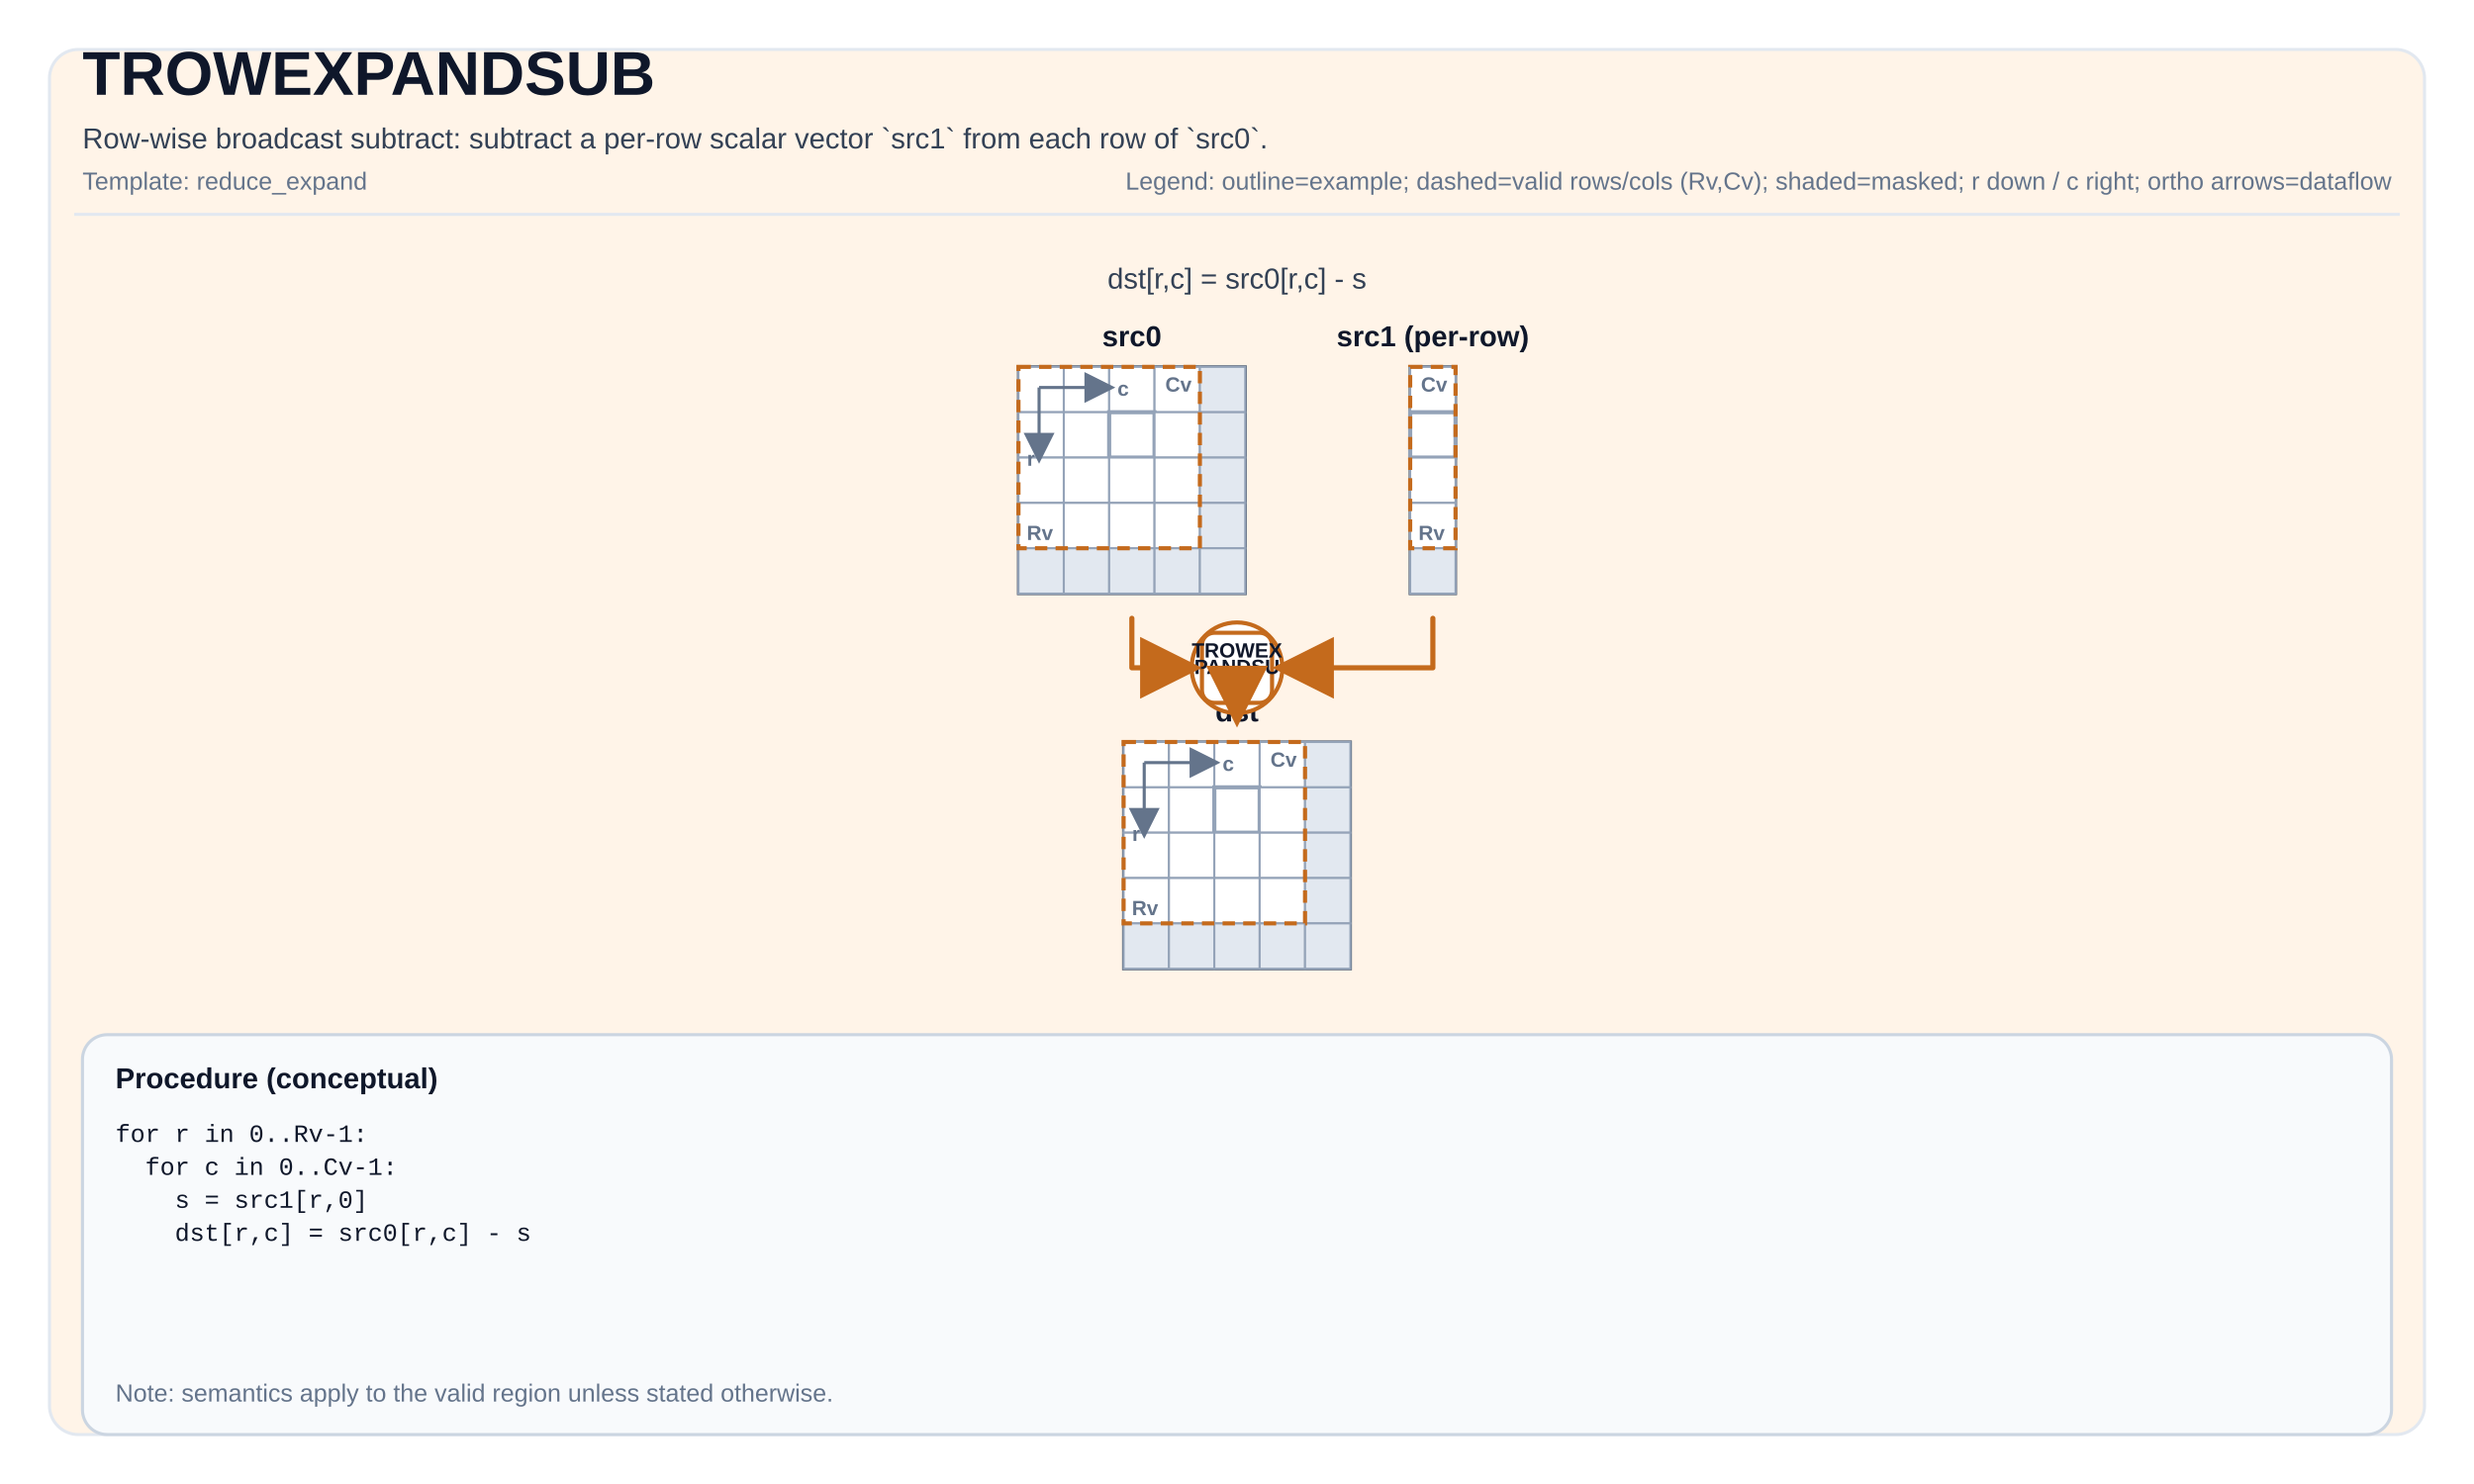
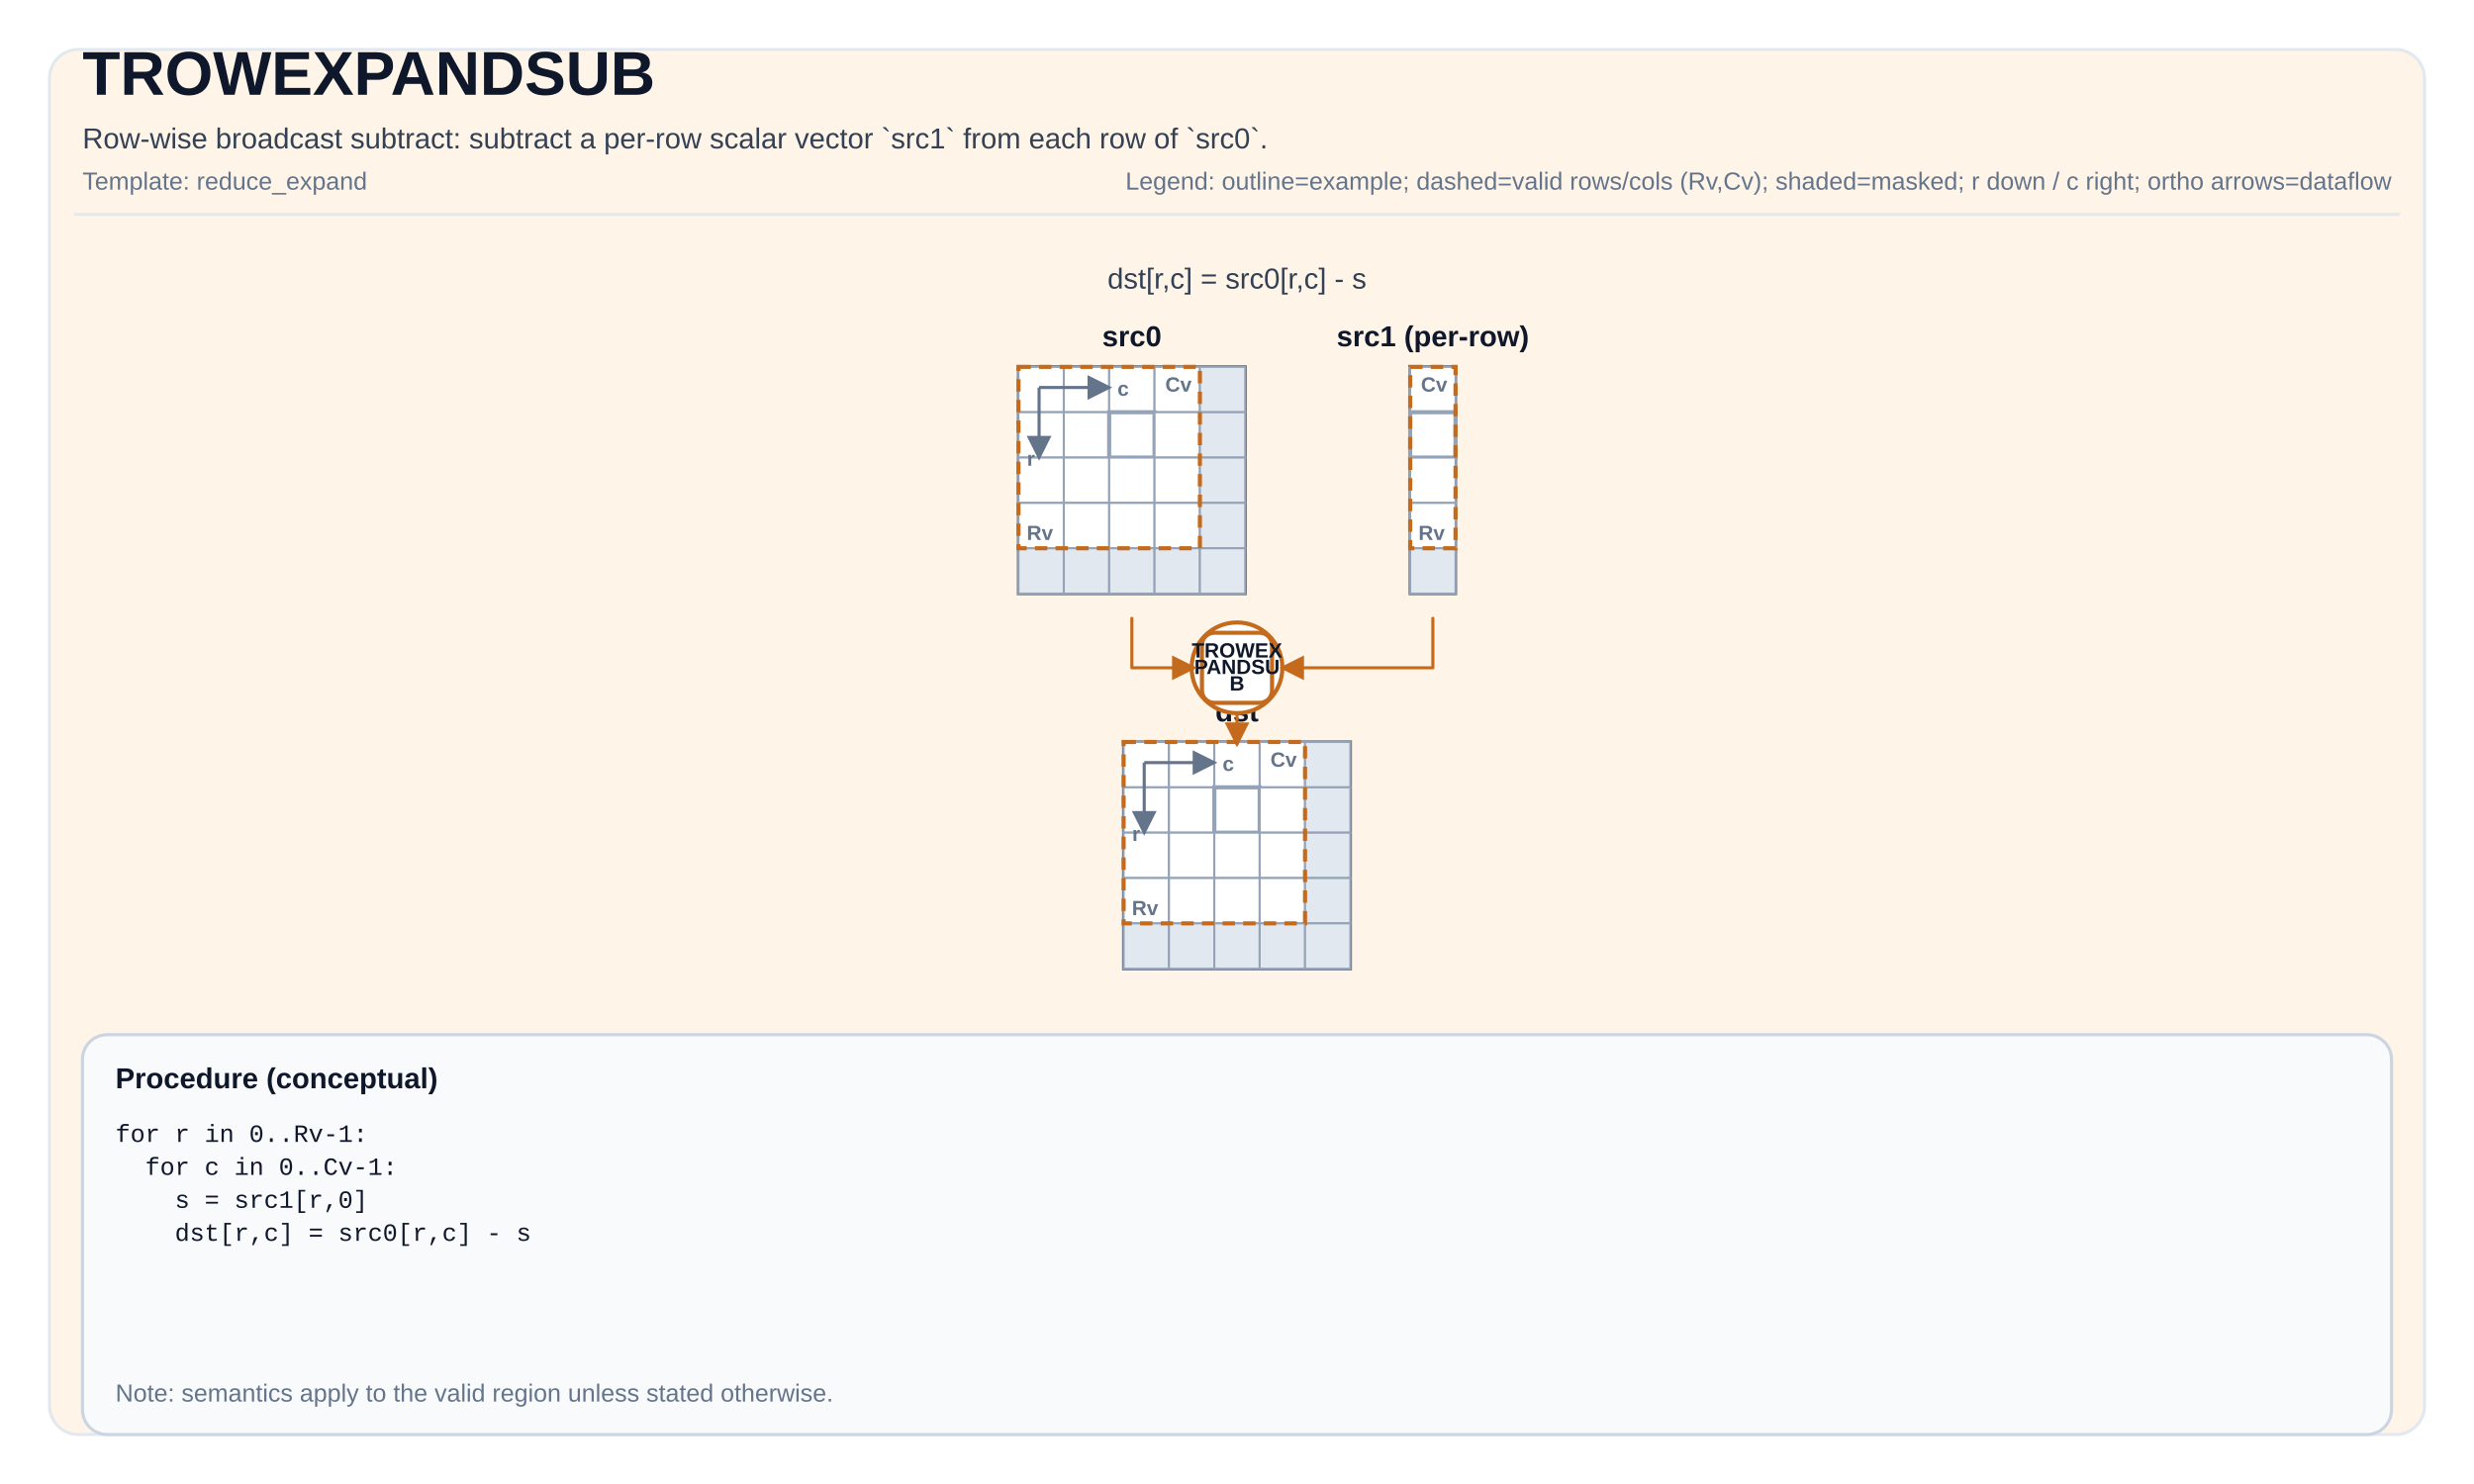
<svg xmlns="http://www.w3.org/2000/svg" width="1200" height="720" viewBox="0 0 1200 720" role="img" aria-label="TROWEXPANDSUB tile operation diagram">
  <defs>
-     <marker id="arrow" markerWidth="12" markerHeight="12" refX="10" refY="6" orient="auto">
-       <path d="M0,0 L0,12 L12,6 z" fill="#C46A1C" />
+     <marker id="arrow" markerWidth="8" markerHeight="8" refX="7" refY="4" orient="auto">
+       <path d="M0,0 L0,8 L8,4 z" fill="#C46A1C" />
    </marker>
-     <marker id="axisArrow" markerWidth="10" markerHeight="10" refX="8" refY="5" orient="auto">
-       <path d="M0,0 L0,10 L10,5 z" fill="#64748b" />
+     <marker id="axisArrow" markerWidth="8" markerHeight="8" refX="7" refY="4" orient="auto">
+       <path d="M0,0 L0,8 L8,4 z" fill="#64748b" />
    </marker>
  </defs>
  <style>
svg { font-family: Arial, Helvetica, sans-serif; }
.title { font-size: 30px; font-weight: 700; fill: #0f172a; }
.subtitle { font-size: 14px; fill: #334155; }
.meta { font-size: 12px; fill: #64748b; }
.frame { fill: white; }
.panel { fill: #FFF4E8; stroke: #e2e8f0; stroke-width: 1.5; rx: 14; }
.tileLabel { font-size: 14px; font-weight: 700; fill: #0f172a; }
.tileBorder { fill: none; stroke: #475569; stroke-width: 1.5; }
.cell { fill: #ffffff; stroke: #94a3b8; stroke-width: 1; }
.cellMasked { fill: #e2e8f0; }
.cellHL { stroke-width: 2; }
.cellText { font-family: ui-monospace, SFMono-Regular, Menlo, Monaco, Consolas, 'Liberation Mono', 'Courier New', monospace; font-size: 10px; fill: #0f172a; }
- .arrow { stroke-width: 2.5; fill: none; stroke-linejoin: round; stroke-linecap: round; }
+ .arrow { stroke-width: 1.5; fill: none; stroke-linejoin: round; stroke-linecap: round; }
.axisLine { stroke: #64748b; stroke-width: 1.5; fill: none; }
.axisText { font-size: 10px; fill: #64748b; font-weight: 700; }
.opCircle { fill: #ffffff; stroke-width: 2; }
.opRect { fill: #ffffff; stroke-width: 2; }
.opText { font-size: 10px; font-weight: 800; fill: #0f172a; }
.procBox { fill: #f8fafc; stroke: #cbd5e1; stroke-width: 1.5; rx: 12; }
.procTitle { font-size: 14px; font-weight: 700; fill: #0f172a; }
.procText { font-family: ui-monospace, SFMono-Regular, Menlo, Monaco, Consolas, 'Liberation Mono', 'Courier New', monospace; font-size: 12px; fill: #0f172a; }
.smallLabel { font-size: 12px; fill: #334155; }
.scalarBox { fill: #ffffff; stroke: #cbd5e1; stroke-width: 1.5; }
.scalarValue { font-size: 16px; font-weight: 700; }
.validBox { fill: none; stroke-width: 2; stroke-dasharray: 6 4; }
</style>
  <rect x="0" y="0" width="1200" height="720" class="frame" />
  <rect x="24" y="24" width="1152" height="672" class="panel" />
  <text x="40" y="46" class="title">TROWEXPANDSUB</text>
  <text x="40" y="72" class="subtitle">Row-wise broadcast subtract: subtract a per-row scalar vector `src1` from each row of `src0`.</text>
  <text x="40" y="92" class="meta">Template: reduce_expand</text>
  <text x="1160" y="92" class="meta" text-anchor="end">Legend: outline=example; dashed=valid rows/cols (Rv,Cv); shaded=masked; r down / c right; ortho arrows=dataflow</text>
  <line x1="36" y1="104" x2="1164" y2="104" stroke="#e2e8f0" stroke-width="1.5" />
  <text x="549" y="168" class="tileLabel" text-anchor="middle">src0</text>
  <rect x="494" y="178" width="110" height="110" class="tileBorder" />
  <rect x="494" y="178" width="22" height="22" class="cell" />
  <rect x="516" y="178" width="22" height="22" class="cell" />
  <rect x="538" y="178" width="22" height="22" class="cell" />
  <rect x="560" y="178" width="22" height="22" class="cell" />
  <rect x="582" y="178" width="22" height="22" class="cell cellMasked" />
  <rect x="494" y="200" width="22" height="22" class="cell" />
  <rect x="516" y="200" width="22" height="22" class="cell" />
  <rect x="538" y="200" width="22" height="22" class="cell cellHL" stroke="#C46A1C" />
  <rect x="560" y="200" width="22" height="22" class="cell" />
  <rect x="582" y="200" width="22" height="22" class="cell cellMasked" />
  <rect x="494" y="222" width="22" height="22" class="cell" />
  <rect x="516" y="222" width="22" height="22" class="cell" />
  <rect x="538" y="222" width="22" height="22" class="cell" />
  <rect x="560" y="222" width="22" height="22" class="cell" />
  <rect x="582" y="222" width="22" height="22" class="cell cellMasked" />
  <rect x="494" y="244" width="22" height="22" class="cell" />
  <rect x="516" y="244" width="22" height="22" class="cell" />
  <rect x="538" y="244" width="22" height="22" class="cell" />
  <rect x="560" y="244" width="22" height="22" class="cell" />
  <rect x="582" y="244" width="22" height="22" class="cell cellMasked" />
  <rect x="494" y="266" width="22" height="22" class="cell cellMasked" />
  <rect x="516" y="266" width="22" height="22" class="cell cellMasked" />
  <rect x="538" y="266" width="22" height="22" class="cell cellMasked" />
  <rect x="560" y="266" width="22" height="22" class="cell cellMasked" />
  <rect x="582" y="266" width="22" height="22" class="cell cellMasked" />
  <rect x="494" y="178" width="88" height="88" class="validBox" stroke="#C46A1C" />
  <text x="498" y="262" class="axisText">Rv</text>
  <text x="578" y="190" class="axisText" text-anchor="end">Cv</text>
  <path d="M 504 188 L 538 188" class="axisLine" marker-end="url(#axisArrow)" />
  <path d="M 504 188 L 504 222" class="axisLine" marker-end="url(#axisArrow)" />
  <text x="542" y="192" class="axisText">c</text>
  <text x="502" y="226" class="axisText" text-anchor="end">r</text>
  <text x="695" y="168" class="tileLabel" text-anchor="middle">src1 (per-row)</text>
  <rect x="684" y="178" width="22" height="110" class="tileBorder" />
  <rect x="684" y="178" width="22" height="22" class="cell" />
  <rect x="684" y="200" width="22" height="22" class="cell cellHL" stroke="#C46A1C" />
  <rect x="684" y="222" width="22" height="22" class="cell" />
  <rect x="684" y="244" width="22" height="22" class="cell" />
  <rect x="684" y="266" width="22" height="22" class="cell cellMasked" />
  <rect x="684" y="178" width="22" height="88" class="validBox" stroke="#C46A1C" />
  <text x="688" y="262" class="axisText">Rv</text>
  <text x="702" y="190" class="axisText" text-anchor="end">Cv</text>
  <text x="600" y="350" class="tileLabel" text-anchor="middle">dst</text>
  <rect x="545" y="360" width="110" height="110" class="tileBorder" />
  <rect x="545" y="360" width="22" height="22" class="cell" />
  <rect x="567" y="360" width="22" height="22" class="cell" />
  <rect x="589" y="360" width="22" height="22" class="cell" />
  <rect x="611" y="360" width="22" height="22" class="cell" />
  <rect x="633" y="360" width="22" height="22" class="cell cellMasked" />
  <rect x="545" y="382" width="22" height="22" class="cell" />
  <rect x="567" y="382" width="22" height="22" class="cell" />
  <rect x="589" y="382" width="22" height="22" class="cell cellHL" stroke="#C46A1C" />
  <rect x="611" y="382" width="22" height="22" class="cell" />
  <rect x="633" y="382" width="22" height="22" class="cell cellMasked" />
  <rect x="545" y="404" width="22" height="22" class="cell" />
  <rect x="567" y="404" width="22" height="22" class="cell" />
  <rect x="589" y="404" width="22" height="22" class="cell" />
  <rect x="611" y="404" width="22" height="22" class="cell" />
  <rect x="633" y="404" width="22" height="22" class="cell cellMasked" />
  <rect x="545" y="426" width="22" height="22" class="cell" />
  <rect x="567" y="426" width="22" height="22" class="cell" />
  <rect x="589" y="426" width="22" height="22" class="cell" />
  <rect x="611" y="426" width="22" height="22" class="cell" />
  <rect x="633" y="426" width="22" height="22" class="cell cellMasked" />
  <rect x="545" y="448" width="22" height="22" class="cell cellMasked" />
  <rect x="567" y="448" width="22" height="22" class="cell cellMasked" />
  <rect x="589" y="448" width="22" height="22" class="cell cellMasked" />
  <rect x="611" y="448" width="22" height="22" class="cell cellMasked" />
  <rect x="633" y="448" width="22" height="22" class="cell cellMasked" />
  <rect x="545" y="360" width="88" height="88" class="validBox" stroke="#C46A1C" />
  <text x="549" y="444" class="axisText">Rv</text>
  <text x="629" y="372" class="axisText" text-anchor="end">Cv</text>
  <path d="M 555 370 L 589 370" class="axisLine" marker-end="url(#axisArrow)" />
  <path d="M 555 370 L 555 404" class="axisLine" marker-end="url(#axisArrow)" />
  <text x="593" y="374" class="axisText">c</text>
  <text x="553" y="408" class="axisText" text-anchor="end">r</text>
  <text x="600" y="140" class="subtitle" text-anchor="middle" fill="#C46A1C">dst[r,c] = src0[r,c] - s</text>
  <circle cx="600" cy="324" r="22" class="opCircle" stroke="#C46A1C" />
  <rect x="583" y="307" width="34" height="34" rx="6" class="opRect" stroke="#C46A1C" />
  <text x="600" y="319.0" class="opText" font-size="7px" text-anchor="middle">TROWEX</text>
  <text x="600" y="327.0" class="opText" font-size="7px" text-anchor="middle">PANDSU</text>
  <text x="600" y="335.0" class="opText" font-size="7px" text-anchor="middle">B</text>
-   <path d="M 549 300 L 549 324 L 578 324 L 578 324" class="arrow" stroke="#C46A1C" marker-end="url(#arrow)" />
-   <path d="M 695 300 L 695 324 L 622 324 L 622 324" class="arrow" stroke="#C46A1C" marker-end="url(#arrow)" />
-   <path d="M 600 346 L 600 347 L 600 347 L 600 348" class="arrow" stroke="#C46A1C" marker-end="url(#arrow)" />
+   <path d="M 549 300 L 549 324 L 579 324" class="arrow" stroke="#C46A1C" marker-end="url(#arrow)" />
+   <path d="M 695 300 L 695 324 L 622 324" class="arrow" stroke="#C46A1C" marker-end="url(#arrow)" />
+   <path d="M 600 346 L 600 361" class="arrow" stroke="#C46A1C" marker-end="url(#arrow)" />
  <rect x="40" y="502" width="1120" height="194" class="procBox" />
  <text x="56" y="528" class="procTitle">Procedure (conceptual)</text>
  <text x="56" y="554" class="procText" xml:space="preserve">
    <tspan x="56" dy="0">for r in 0..Rv-1:</tspan>
    <tspan x="56" dy="16">  for c in 0..Cv-1:</tspan>
    <tspan x="56" dy="16">    s = src1[r,0]</tspan>
    <tspan x="56" dy="16">    dst[r,c] = src0[r,c] - s</tspan>
  </text>
  <text x="56" y="680" class="meta">Note: semantics apply to the valid region unless stated otherwise.</text>
</svg>
